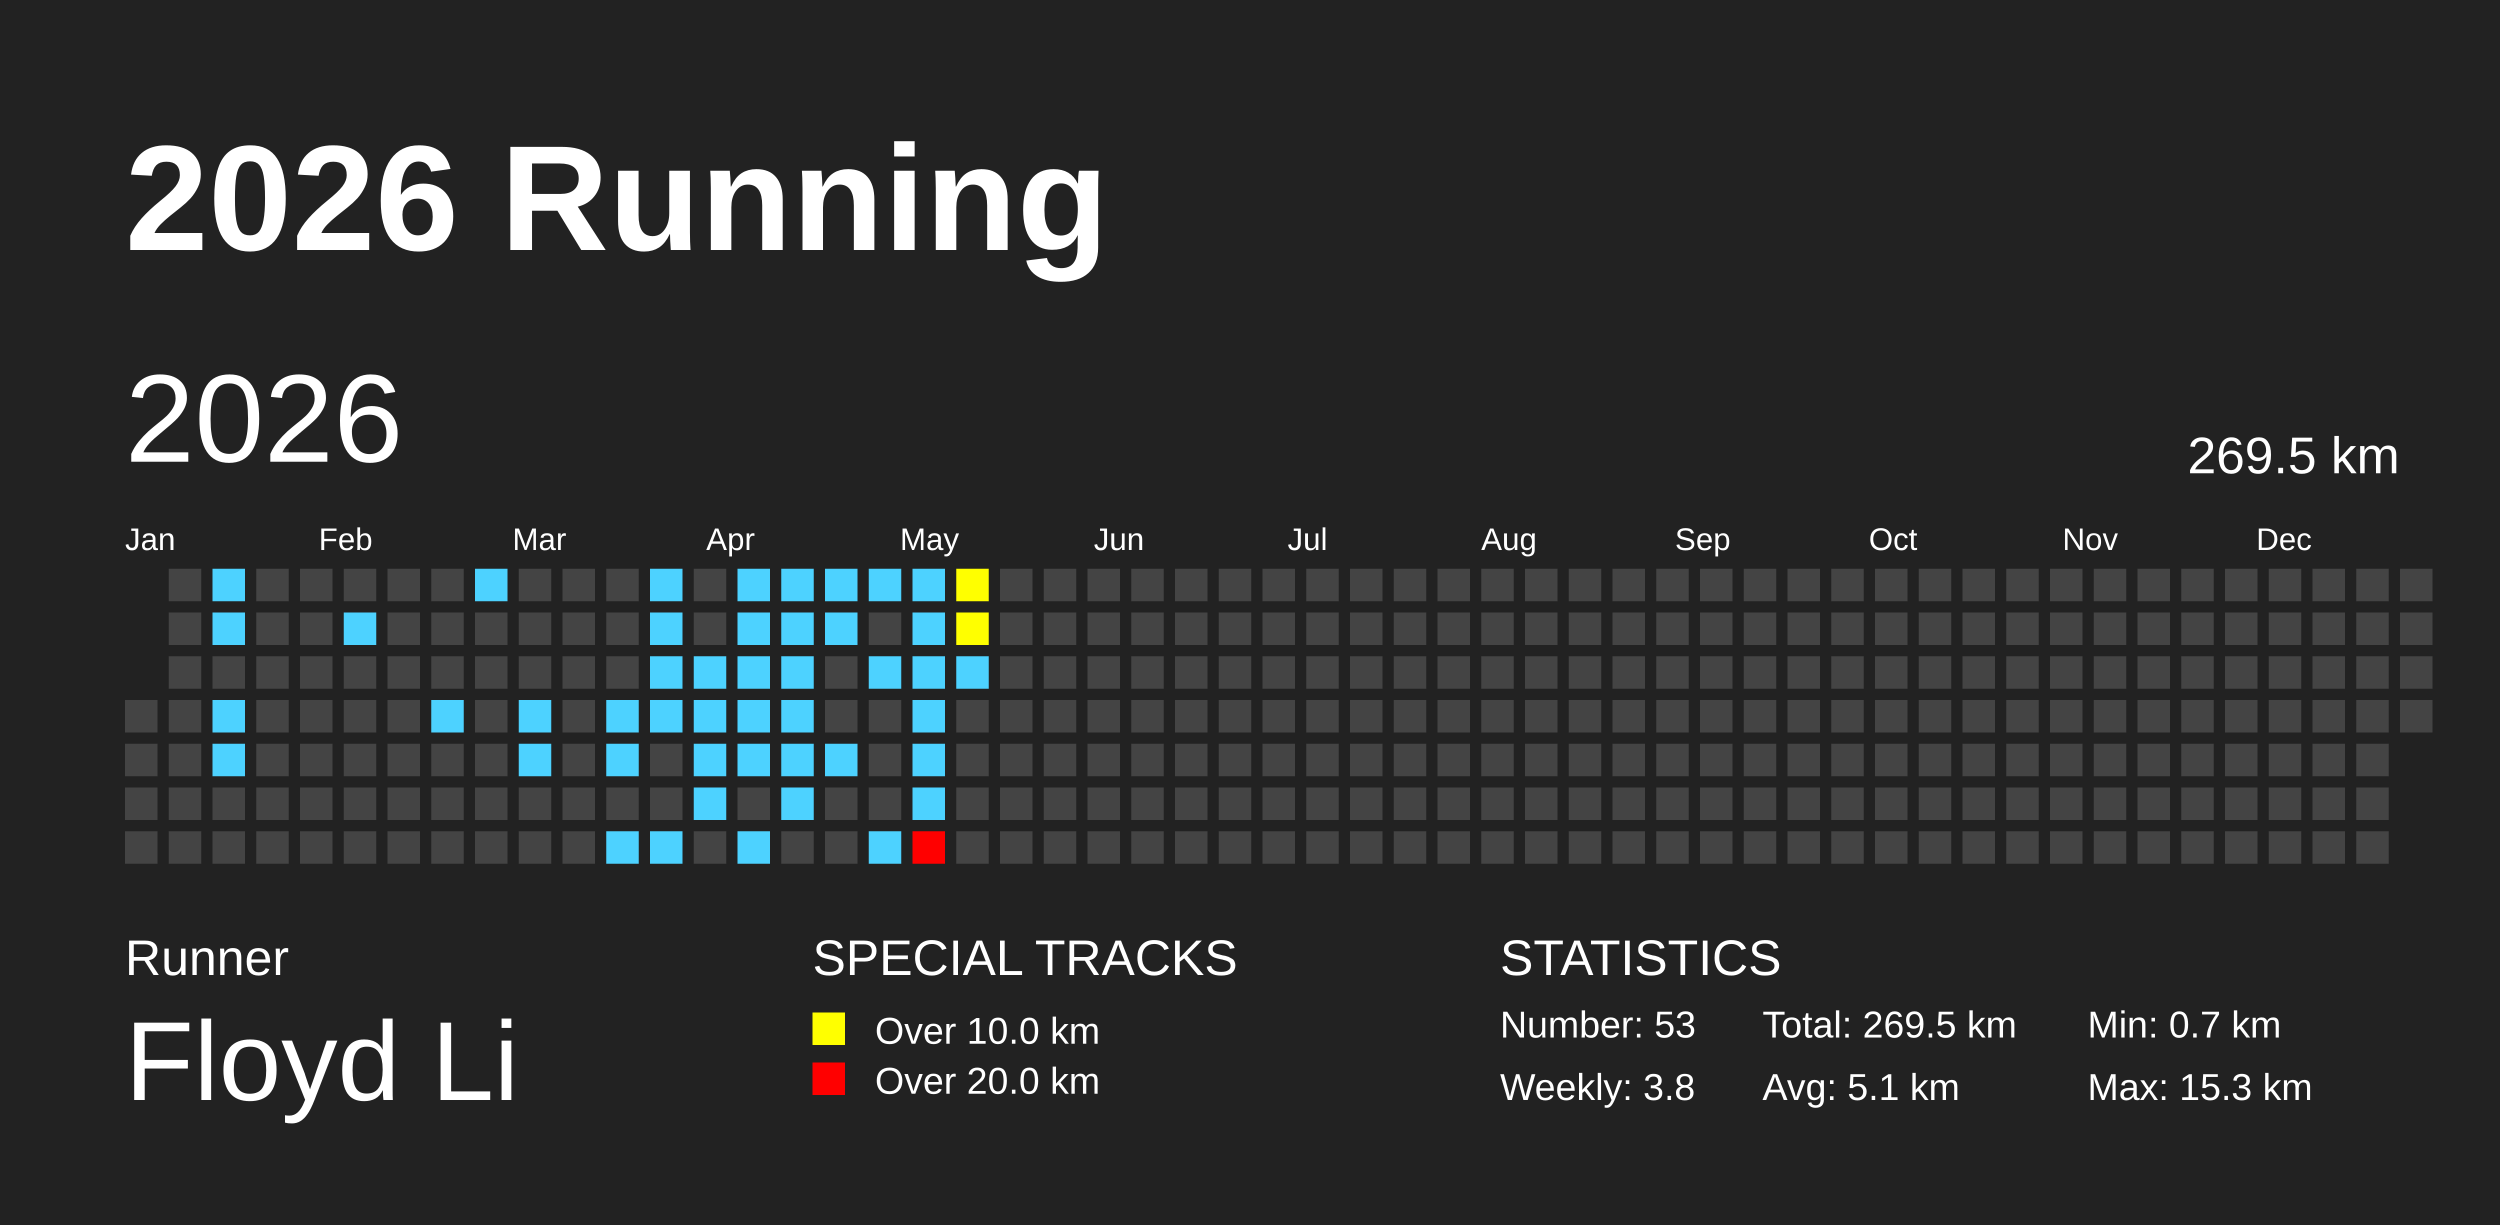
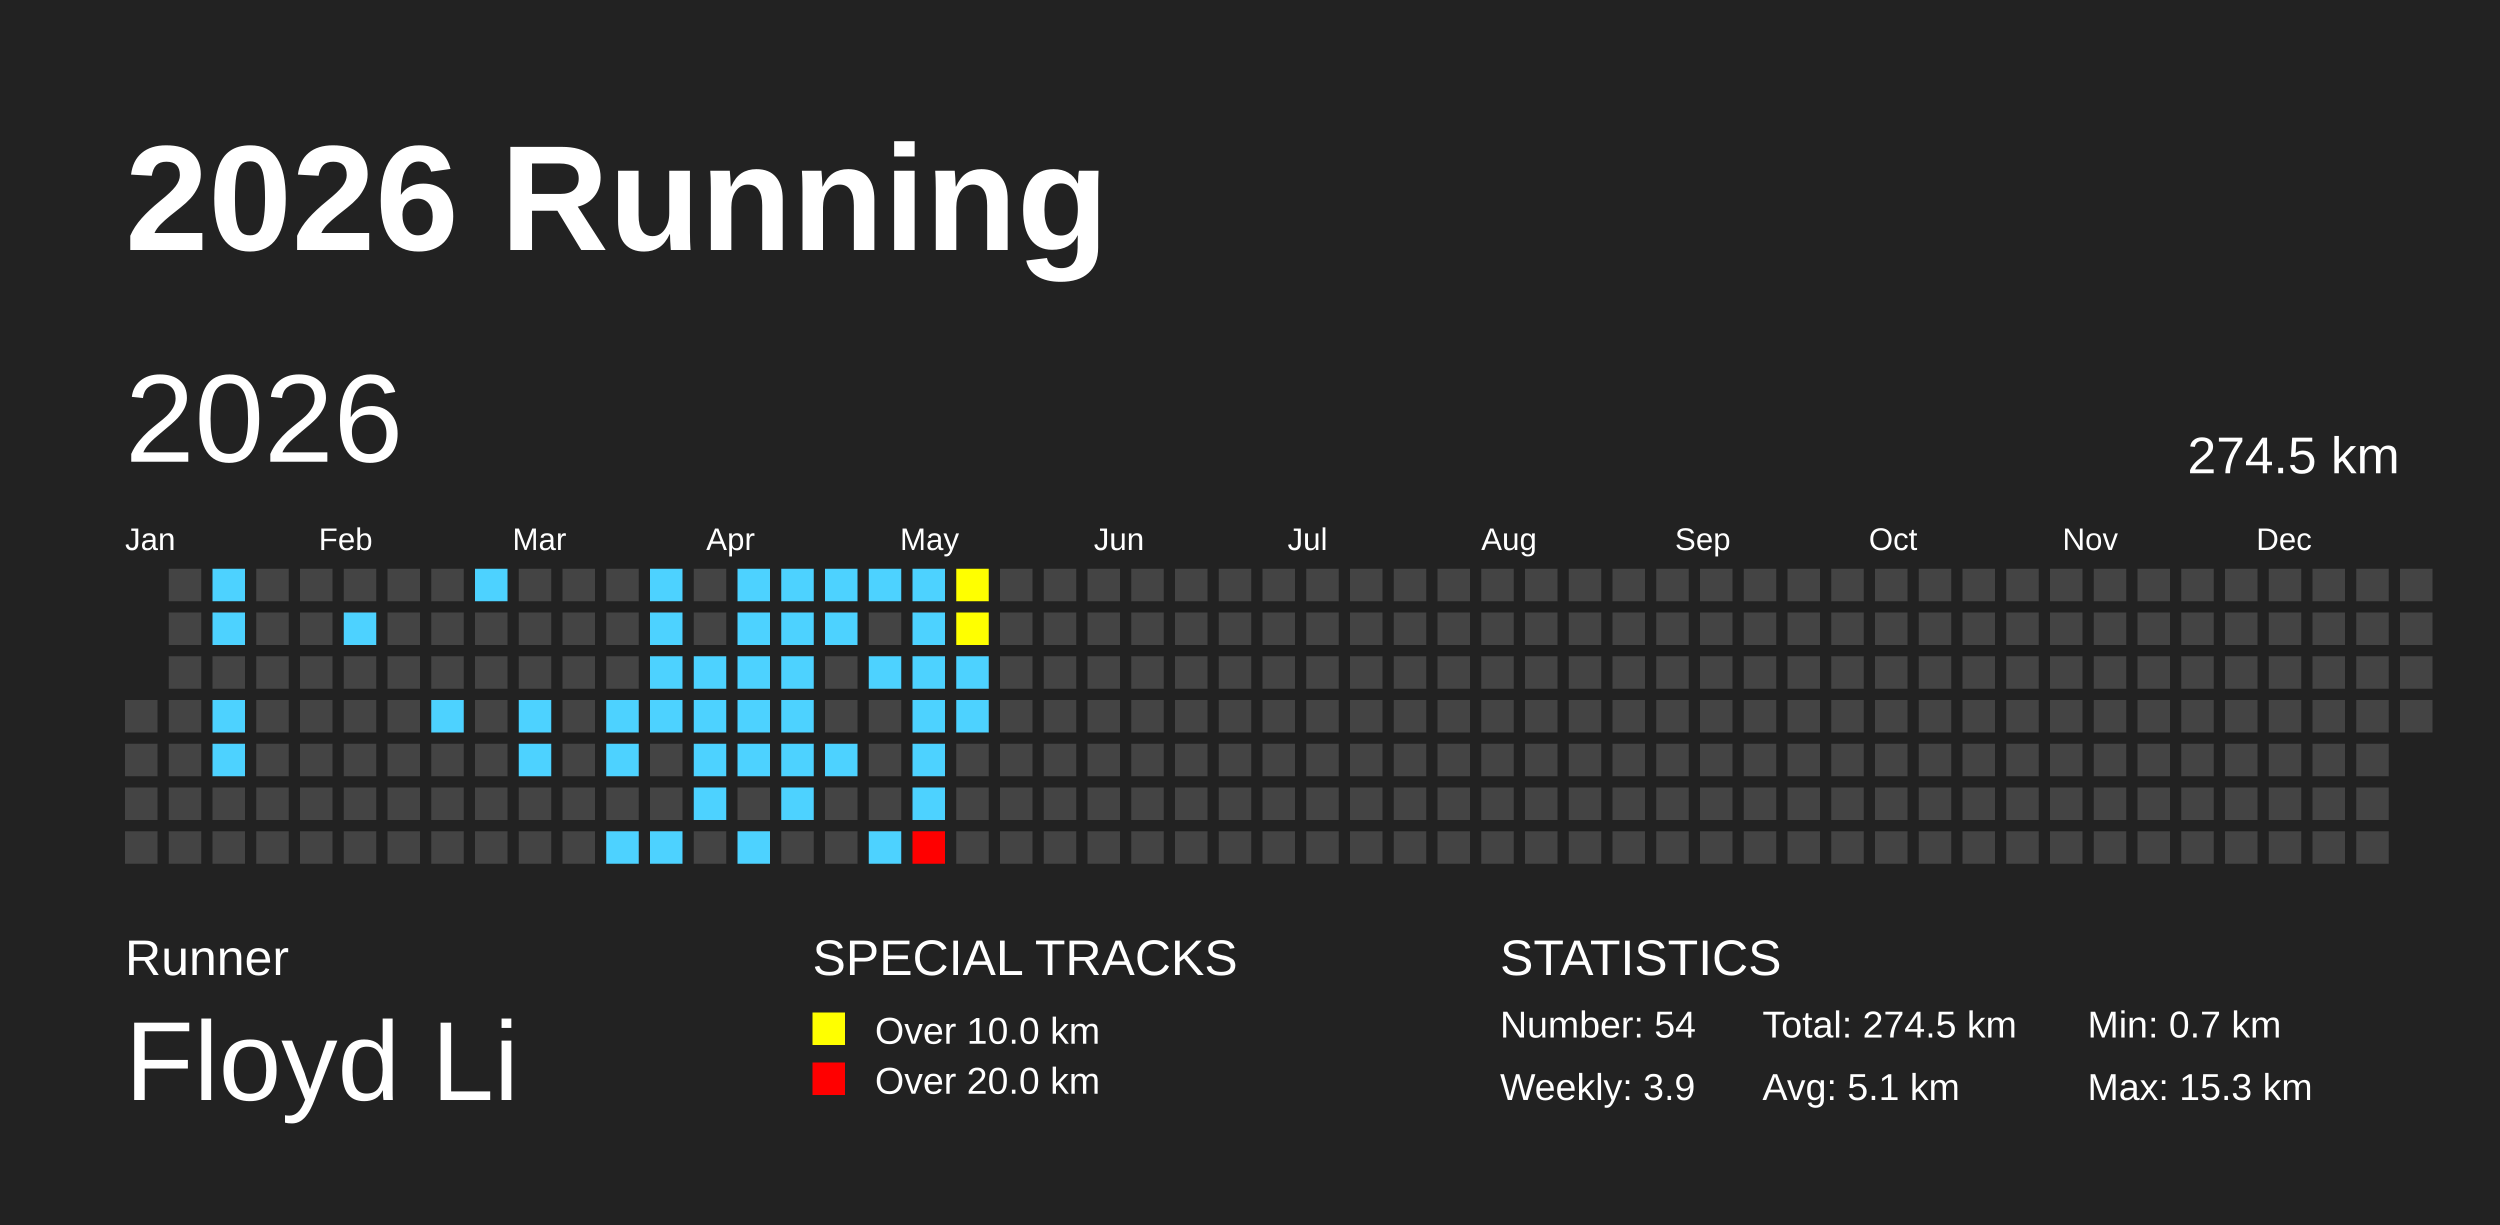
<svg xmlns="http://www.w3.org/2000/svg" baseProfile="full" height="98mm" version="1.1" viewBox="0,0,200,98" width="200mm">
  <defs />
  <rect fill="#222222" height="98" width="200" x="0" y="0" />
  <text fill="#FFFFFF" style="font-size:12px; font-family:Arial; font-weight:bold;" x="10" y="20">2026 Running</text>
  <text fill="#FFFFFF" style="font-size:4px; font-family:Arial" x="10" y="78">Runner</text>
  <text fill="#FFFFFF" style="font-size:9px; font-family:Arial" x="10" y="88">Floyd Li</text>
  <text fill="#FFFFFF" style="font-size:4px; font-family:Arial" x="65" y="78">SPECIAL TRACKS</text>
  <rect fill="yellow" height="2.6" width="2.6" x="65" y="81" />
  <text fill="#FFFFFF" style="font-size:3px; font-family:Arial" x="70" y="83.5">Over 10.0 km</text>
  <rect fill="red" height="2.6" width="2.6" x="65" y="85" />
  <text fill="#FFFFFF" style="font-size:3px; font-family:Arial" x="70" y="87.5">Over 20.0 km</text>
  <text fill="#FFFFFF" style="font-size:4px; font-family:Arial" x="120" y="78">STATISTICS</text>
-   <text fill="#FFFFFF" style="font-size:3px; font-family:Arial" x="120" y="83">Number: 53</text>
-   <text fill="#FFFFFF" style="font-size:3px; font-family:Arial" x="120" y="88">Weekly: 3.8</text>
-   <text fill="#FFFFFF" style="font-size:3px; font-family:Arial" x="141" y="83">Total: 269.5 km</text>
+   <text fill="#FFFFFF" style="font-size:3px; font-family:Arial" x="120" y="83">Number: 54</text>
+   <text fill="#FFFFFF" style="font-size:3px; font-family:Arial" x="120" y="88">Weekly: 3.9</text>
+   <text fill="#FFFFFF" style="font-size:3px; font-family:Arial" x="141" y="83">Total: 274.5 km</text>
  <text fill="#FFFFFF" style="font-size:3px; font-family:Arial" x="141" y="88">Avg: 5.1 km</text>
  <text fill="#FFFFFF" style="font-size:3px; font-family:Arial" x="167" y="83">Min: 0.7 km</text>
  <text fill="#FFFFFF" style="font-size:3px; font-family:Arial" x="167" y="88">Max: 15.3 km</text>
  <text dominant-baseline="hanging" fill="#FFFFFF" style="font-size:10.0px; font-family:Arial;" x="10" y="30">2026</text>
-   <text dominant-baseline="hanging" fill="#FFFFFF" style="font-size:4.125px; font-family:Arial;" x="175" y="35">269.5 km</text>
+   <text dominant-baseline="hanging" fill="#FFFFFF" style="font-size:4.125px; font-family:Arial;" x="175" y="35">274.5 km</text>
  <text fill="#FFFFFF" style="font-size:2.5px; font-family:Arial" x="10.0" y="44">Jan</text>
  <text fill="#FFFFFF" style="font-size:2.5px; font-family:Arial" x="25.5" y="44">Feb</text>
  <text fill="#FFFFFF" style="font-size:2.5px; font-family:Arial" x="41.0" y="44">Mar</text>
  <text fill="#FFFFFF" style="font-size:2.5px; font-family:Arial" x="56.5" y="44">Apr</text>
  <text fill="#FFFFFF" style="font-size:2.5px; font-family:Arial" x="72.0" y="44">May</text>
  <text fill="#FFFFFF" style="font-size:2.5px; font-family:Arial" x="87.5" y="44">Jun</text>
  <text fill="#FFFFFF" style="font-size:2.5px; font-family:Arial" x="103.0" y="44">Jul</text>
  <text fill="#FFFFFF" style="font-size:2.5px; font-family:Arial" x="118.5" y="44">Aug</text>
  <text fill="#FFFFFF" style="font-size:2.5px; font-family:Arial" x="134.0" y="44">Sep</text>
  <text fill="#FFFFFF" style="font-size:2.5px; font-family:Arial" x="149.5" y="44">Oct</text>
  <text fill="#FFFFFF" style="font-size:2.5px; font-family:Arial" x="165.0" y="44">Nov</text>
  <text fill="#FFFFFF" style="font-size:2.5px; font-family:Arial" x="180.5" y="44">Dec</text>
  <rect fill="#444444" height="2.6" width="2.6" x="10.0" y="56.0" />
  <rect fill="#444444" height="2.6" width="2.6" x="10.0" y="59.5" />
  <rect fill="#444444" height="2.6" width="2.6" x="10.0" y="63.0" />
  <rect fill="#444444" height="2.6" width="2.6" x="10.0" y="66.5" />
  <rect fill="#444444" height="2.6" width="2.6" x="13.5" y="45.5" />
  <rect fill="#444444" height="2.6" width="2.6" x="13.5" y="49.0" />
  <rect fill="#444444" height="2.6" width="2.6" x="13.5" y="52.5" />
  <rect fill="#444444" height="2.6" width="2.6" x="13.5" y="56.0" />
  <rect fill="#444444" height="2.6" width="2.6" x="13.5" y="59.5" />
  <rect fill="#444444" height="2.6" width="2.6" x="13.5" y="63.0" />
  <rect fill="#444444" height="2.6" width="2.6" x="13.5" y="66.5" />
  <rect fill="#4DD2FF" height="2.6" width="2.6" x="17.0" y="45.5" />
  <rect fill="#4DD2FF" height="2.6" width="2.6" x="17.0" y="49.0" />
  <rect fill="#444444" height="2.6" width="2.6" x="17.0" y="52.5" />
  <rect fill="#4DD2FF" height="2.6" width="2.6" x="17.0" y="56.0" />
  <rect fill="#4DD2FF" height="2.6" width="2.6" x="17.0" y="59.5" />
  <rect fill="#444444" height="2.6" width="2.6" x="17.0" y="63.0" />
  <rect fill="#444444" height="2.6" width="2.6" x="17.0" y="66.5" />
  <rect fill="#444444" height="2.6" width="2.6" x="20.5" y="45.5" />
  <rect fill="#444444" height="2.6" width="2.6" x="20.5" y="49.0" />
  <rect fill="#444444" height="2.6" width="2.6" x="20.5" y="52.5" />
  <rect fill="#444444" height="2.6" width="2.6" x="20.5" y="56.0" />
  <rect fill="#444444" height="2.6" width="2.6" x="20.5" y="59.5" />
  <rect fill="#444444" height="2.6" width="2.6" x="20.5" y="63.0" />
  <rect fill="#444444" height="2.6" width="2.6" x="20.5" y="66.5" />
  <rect fill="#444444" height="2.6" width="2.6" x="24.0" y="45.5" />
  <rect fill="#444444" height="2.6" width="2.6" x="24.0" y="49.0" />
  <rect fill="#444444" height="2.6" width="2.6" x="24.0" y="52.5" />
  <rect fill="#444444" height="2.6" width="2.6" x="24.0" y="56.0" />
  <rect fill="#444444" height="2.6" width="2.6" x="24.0" y="59.5" />
  <rect fill="#444444" height="2.6" width="2.6" x="24.0" y="63.0" />
  <rect fill="#444444" height="2.6" width="2.6" x="24.0" y="66.5" />
  <rect fill="#444444" height="2.6" width="2.6" x="27.5" y="45.5" />
  <rect fill="#4DD2FF" height="2.6" width="2.6" x="27.5" y="49.0" />
  <rect fill="#444444" height="2.6" width="2.6" x="27.5" y="52.5" />
  <rect fill="#444444" height="2.6" width="2.6" x="27.5" y="56.0" />
  <rect fill="#444444" height="2.6" width="2.6" x="27.5" y="59.5" />
  <rect fill="#444444" height="2.6" width="2.6" x="27.5" y="63.0" />
  <rect fill="#444444" height="2.6" width="2.6" x="27.5" y="66.5" />
  <rect fill="#444444" height="2.6" width="2.6" x="31.0" y="45.5" />
  <rect fill="#444444" height="2.6" width="2.6" x="31.0" y="49.0" />
  <rect fill="#444444" height="2.6" width="2.6" x="31.0" y="52.5" />
  <rect fill="#444444" height="2.6" width="2.6" x="31.0" y="56.0" />
  <rect fill="#444444" height="2.6" width="2.6" x="31.0" y="59.5" />
  <rect fill="#444444" height="2.6" width="2.6" x="31.0" y="63.0" />
  <rect fill="#444444" height="2.6" width="2.6" x="31.0" y="66.5" />
  <rect fill="#444444" height="2.6" width="2.6" x="34.5" y="45.5" />
  <rect fill="#444444" height="2.6" width="2.6" x="34.5" y="49.0" />
  <rect fill="#444444" height="2.6" width="2.6" x="34.5" y="52.5" />
  <rect fill="#4DD2FF" height="2.6" width="2.6" x="34.5" y="56.0" />
  <rect fill="#444444" height="2.6" width="2.6" x="34.5" y="59.5" />
  <rect fill="#444444" height="2.6" width="2.6" x="34.5" y="63.0" />
  <rect fill="#444444" height="2.6" width="2.6" x="34.5" y="66.5" />
  <rect fill="#4DD2FF" height="2.6" width="2.6" x="38.0" y="45.5" />
  <rect fill="#444444" height="2.6" width="2.6" x="38.0" y="49.0" />
  <rect fill="#444444" height="2.6" width="2.6" x="38.0" y="52.5" />
  <rect fill="#444444" height="2.6" width="2.6" x="38.0" y="56.0" />
  <rect fill="#444444" height="2.6" width="2.6" x="38.0" y="59.5" />
  <rect fill="#444444" height="2.6" width="2.6" x="38.0" y="63.0" />
  <rect fill="#444444" height="2.6" width="2.6" x="38.0" y="66.5" />
  <rect fill="#444444" height="2.6" width="2.6" x="41.5" y="45.5" />
  <rect fill="#444444" height="2.6" width="2.6" x="41.5" y="49.0" />
  <rect fill="#444444" height="2.6" width="2.6" x="41.5" y="52.5" />
  <rect fill="#4DD2FF" height="2.6" width="2.6" x="41.5" y="56.0" />
  <rect fill="#4DD2FF" height="2.6" width="2.6" x="41.5" y="59.5" />
  <rect fill="#444444" height="2.6" width="2.6" x="41.5" y="63.0" />
  <rect fill="#444444" height="2.6" width="2.6" x="41.5" y="66.5" />
  <rect fill="#444444" height="2.6" width="2.6" x="45.0" y="45.5" />
  <rect fill="#444444" height="2.6" width="2.6" x="45.0" y="49.0" />
  <rect fill="#444444" height="2.6" width="2.6" x="45.0" y="52.5" />
  <rect fill="#444444" height="2.6" width="2.6" x="45.0" y="56.0" />
  <rect fill="#444444" height="2.6" width="2.6" x="45.0" y="59.5" />
  <rect fill="#444444" height="2.6" width="2.6" x="45.0" y="63.0" />
  <rect fill="#444444" height="2.6" width="2.6" x="45.0" y="66.5" />
  <rect fill="#444444" height="2.6" width="2.6" x="48.5" y="45.5" />
  <rect fill="#444444" height="2.6" width="2.6" x="48.5" y="49.0" />
  <rect fill="#444444" height="2.6" width="2.6" x="48.5" y="52.5" />
  <rect fill="#4DD2FF" height="2.6" width="2.6" x="48.5" y="56.0" />
  <rect fill="#4DD2FF" height="2.6" width="2.6" x="48.5" y="59.5" />
  <rect fill="#444444" height="2.6" width="2.6" x="48.5" y="63.0" />
  <rect fill="#4DD2FF" height="2.6" width="2.6" x="48.5" y="66.5" />
  <rect fill="#4DD2FF" height="2.6" width="2.6" x="52.0" y="45.5" />
  <rect fill="#4DD2FF" height="2.6" width="2.6" x="52.0" y="49.0" />
  <rect fill="#4DD2FF" height="2.6" width="2.6" x="52.0" y="52.5" />
  <rect fill="#4DD2FF" height="2.6" width="2.6" x="52.0" y="56.0" />
  <rect fill="#444444" height="2.6" width="2.6" x="52.0" y="59.5" />
  <rect fill="#444444" height="2.6" width="2.6" x="52.0" y="63.0" />
  <rect fill="#4DD2FF" height="2.6" width="2.6" x="52.0" y="66.5" />
  <rect fill="#444444" height="2.6" width="2.6" x="55.5" y="45.5" />
  <rect fill="#444444" height="2.6" width="2.6" x="55.5" y="49.0" />
  <rect fill="#4DD2FF" height="2.6" width="2.6" x="55.5" y="52.5" />
  <rect fill="#4DD2FF" height="2.6" width="2.6" x="55.5" y="56.0" />
  <rect fill="#4DD2FF" height="2.6" width="2.6" x="55.5" y="59.5" />
  <rect fill="#4DD2FF" height="2.6" width="2.6" x="55.5" y="63.0" />
  <rect fill="#444444" height="2.6" width="2.6" x="55.5" y="66.5" />
  <rect fill="#4DD2FF" height="2.6" width="2.6" x="59.0" y="45.5" />
  <rect fill="#4DD2FF" height="2.6" width="2.6" x="59.0" y="49.0" />
  <rect fill="#4DD2FF" height="2.6" width="2.6" x="59.0" y="52.5" />
  <rect fill="#4DD2FF" height="2.6" width="2.6" x="59.0" y="56.0" />
  <rect fill="#4DD2FF" height="2.6" width="2.6" x="59.0" y="59.5" />
  <rect fill="#444444" height="2.6" width="2.6" x="59.0" y="63.0" />
  <rect fill="#4DD2FF" height="2.6" width="2.6" x="59.0" y="66.5" />
  <rect fill="#4DD2FF" height="2.6" width="2.6" x="62.5" y="45.5" />
  <rect fill="#4DD2FF" height="2.6" width="2.6" x="62.5" y="49.0" />
  <rect fill="#4DD2FF" height="2.6" width="2.6" x="62.5" y="52.5" />
  <rect fill="#4DD2FF" height="2.6" width="2.6" x="62.5" y="56.0" />
  <rect fill="#4DD2FF" height="2.6" width="2.6" x="62.5" y="59.5" />
  <rect fill="#4DD2FF" height="2.6" width="2.6" x="62.5" y="63.0" />
  <rect fill="#444444" height="2.6" width="2.6" x="62.5" y="66.5" />
  <rect fill="#4DD2FF" height="2.6" width="2.6" x="66.0" y="45.5" />
  <rect fill="#4DD2FF" height="2.6" width="2.6" x="66.0" y="49.0" />
  <rect fill="#444444" height="2.6" width="2.6" x="66.0" y="52.5" />
  <rect fill="#444444" height="2.6" width="2.6" x="66.0" y="56.0" />
  <rect fill="#4DD2FF" height="2.6" width="2.6" x="66.0" y="59.5" />
  <rect fill="#444444" height="2.6" width="2.6" x="66.0" y="63.0" />
  <rect fill="#444444" height="2.6" width="2.6" x="66.0" y="66.5" />
  <rect fill="#4DD2FF" height="2.6" width="2.6" x="69.5" y="45.5" />
  <rect fill="#444444" height="2.6" width="2.6" x="69.5" y="49.0" />
  <rect fill="#4DD2FF" height="2.6" width="2.6" x="69.5" y="52.5" />
  <rect fill="#444444" height="2.6" width="2.6" x="69.5" y="56.0" />
  <rect fill="#444444" height="2.6" width="2.6" x="69.5" y="59.5" />
  <rect fill="#444444" height="2.6" width="2.6" x="69.5" y="63.0" />
  <rect fill="#4DD2FF" height="2.6" width="2.6" x="69.5" y="66.5" />
  <rect fill="#4DD2FF" height="2.6" width="2.6" x="73.0" y="45.5" />
  <rect fill="#4DD2FF" height="2.6" width="2.6" x="73.0" y="49.0" />
  <rect fill="#4DD2FF" height="2.6" width="2.6" x="73.0" y="52.5" />
  <rect fill="#4DD2FF" height="2.6" width="2.6" x="73.0" y="56.0" />
  <rect fill="#4DD2FF" height="2.6" width="2.6" x="73.0" y="59.5" />
  <rect fill="#4DD2FF" height="2.6" width="2.6" x="73.0" y="63.0" />
  <rect fill="red" height="2.6" width="2.6" x="73.0" y="66.5" />
  <rect fill="yellow" height="2.6" width="2.6" x="76.5" y="45.5" />
  <rect fill="yellow" height="2.6" width="2.6" x="76.5" y="49.0" />
  <rect fill="#4DD2FF" height="2.6" width="2.6" x="76.5" y="52.5" />
-   <rect fill="#444444" height="2.6" width="2.6" x="76.5" y="56.0" />
+   <rect fill="#4DD2FF" height="2.6" width="2.6" x="76.5" y="56.0" />
  <rect fill="#444444" height="2.6" width="2.6" x="76.5" y="59.5" />
  <rect fill="#444444" height="2.6" width="2.6" x="76.5" y="63.0" />
  <rect fill="#444444" height="2.6" width="2.6" x="76.5" y="66.5" />
  <rect fill="#444444" height="2.6" width="2.6" x="80.0" y="45.5" />
  <rect fill="#444444" height="2.6" width="2.6" x="80.0" y="49.0" />
  <rect fill="#444444" height="2.6" width="2.6" x="80.0" y="52.5" />
  <rect fill="#444444" height="2.6" width="2.6" x="80.0" y="56.0" />
  <rect fill="#444444" height="2.6" width="2.6" x="80.0" y="59.5" />
  <rect fill="#444444" height="2.6" width="2.6" x="80.0" y="63.0" />
  <rect fill="#444444" height="2.6" width="2.6" x="80.0" y="66.5" />
  <rect fill="#444444" height="2.6" width="2.6" x="83.5" y="45.5" />
  <rect fill="#444444" height="2.6" width="2.6" x="83.5" y="49.0" />
  <rect fill="#444444" height="2.6" width="2.6" x="83.5" y="52.5" />
  <rect fill="#444444" height="2.6" width="2.6" x="83.5" y="56.0" />
  <rect fill="#444444" height="2.6" width="2.6" x="83.5" y="59.5" />
  <rect fill="#444444" height="2.6" width="2.6" x="83.5" y="63.0" />
  <rect fill="#444444" height="2.6" width="2.6" x="83.5" y="66.5" />
  <rect fill="#444444" height="2.6" width="2.6" x="87.0" y="45.5" />
  <rect fill="#444444" height="2.6" width="2.6" x="87.0" y="49.0" />
  <rect fill="#444444" height="2.6" width="2.6" x="87.0" y="52.5" />
  <rect fill="#444444" height="2.6" width="2.6" x="87.0" y="56.0" />
  <rect fill="#444444" height="2.6" width="2.6" x="87.0" y="59.5" />
  <rect fill="#444444" height="2.6" width="2.6" x="87.0" y="63.0" />
  <rect fill="#444444" height="2.6" width="2.6" x="87.0" y="66.5" />
  <rect fill="#444444" height="2.6" width="2.6" x="90.5" y="45.5" />
  <rect fill="#444444" height="2.6" width="2.6" x="90.5" y="49.0" />
  <rect fill="#444444" height="2.6" width="2.6" x="90.5" y="52.5" />
  <rect fill="#444444" height="2.6" width="2.6" x="90.5" y="56.0" />
  <rect fill="#444444" height="2.6" width="2.6" x="90.5" y="59.5" />
  <rect fill="#444444" height="2.6" width="2.6" x="90.5" y="63.0" />
  <rect fill="#444444" height="2.6" width="2.6" x="90.5" y="66.5" />
  <rect fill="#444444" height="2.6" width="2.6" x="94.0" y="45.5" />
  <rect fill="#444444" height="2.6" width="2.6" x="94.0" y="49.0" />
  <rect fill="#444444" height="2.6" width="2.6" x="94.0" y="52.5" />
  <rect fill="#444444" height="2.6" width="2.6" x="94.0" y="56.0" />
  <rect fill="#444444" height="2.6" width="2.6" x="94.0" y="59.5" />
  <rect fill="#444444" height="2.6" width="2.6" x="94.0" y="63.0" />
  <rect fill="#444444" height="2.6" width="2.6" x="94.0" y="66.5" />
  <rect fill="#444444" height="2.6" width="2.6" x="97.5" y="45.5" />
  <rect fill="#444444" height="2.6" width="2.6" x="97.5" y="49.0" />
  <rect fill="#444444" height="2.6" width="2.6" x="97.5" y="52.5" />
  <rect fill="#444444" height="2.6" width="2.6" x="97.5" y="56.0" />
  <rect fill="#444444" height="2.6" width="2.6" x="97.5" y="59.5" />
  <rect fill="#444444" height="2.6" width="2.6" x="97.5" y="63.0" />
  <rect fill="#444444" height="2.6" width="2.6" x="97.5" y="66.5" />
  <rect fill="#444444" height="2.6" width="2.6" x="101.0" y="45.5" />
  <rect fill="#444444" height="2.6" width="2.6" x="101.0" y="49.0" />
  <rect fill="#444444" height="2.6" width="2.6" x="101.0" y="52.5" />
  <rect fill="#444444" height="2.6" width="2.6" x="101.0" y="56.0" />
  <rect fill="#444444" height="2.6" width="2.6" x="101.0" y="59.5" />
  <rect fill="#444444" height="2.6" width="2.6" x="101.0" y="63.0" />
  <rect fill="#444444" height="2.6" width="2.6" x="101.0" y="66.5" />
  <rect fill="#444444" height="2.6" width="2.6" x="104.5" y="45.5" />
  <rect fill="#444444" height="2.6" width="2.6" x="104.5" y="49.0" />
  <rect fill="#444444" height="2.6" width="2.6" x="104.5" y="52.5" />
  <rect fill="#444444" height="2.6" width="2.6" x="104.5" y="56.0" />
  <rect fill="#444444" height="2.6" width="2.6" x="104.5" y="59.5" />
  <rect fill="#444444" height="2.6" width="2.6" x="104.5" y="63.0" />
  <rect fill="#444444" height="2.6" width="2.6" x="104.5" y="66.5" />
  <rect fill="#444444" height="2.6" width="2.6" x="108.0" y="45.5" />
  <rect fill="#444444" height="2.6" width="2.6" x="108.0" y="49.0" />
  <rect fill="#444444" height="2.6" width="2.6" x="108.0" y="52.5" />
  <rect fill="#444444" height="2.6" width="2.6" x="108.0" y="56.0" />
  <rect fill="#444444" height="2.6" width="2.6" x="108.0" y="59.5" />
  <rect fill="#444444" height="2.6" width="2.6" x="108.0" y="63.0" />
  <rect fill="#444444" height="2.6" width="2.6" x="108.0" y="66.5" />
  <rect fill="#444444" height="2.6" width="2.6" x="111.5" y="45.5" />
  <rect fill="#444444" height="2.6" width="2.6" x="111.5" y="49.0" />
  <rect fill="#444444" height="2.6" width="2.6" x="111.5" y="52.5" />
  <rect fill="#444444" height="2.6" width="2.6" x="111.5" y="56.0" />
  <rect fill="#444444" height="2.6" width="2.6" x="111.5" y="59.5" />
  <rect fill="#444444" height="2.6" width="2.6" x="111.5" y="63.0" />
  <rect fill="#444444" height="2.6" width="2.6" x="111.5" y="66.5" />
  <rect fill="#444444" height="2.6" width="2.6" x="115.0" y="45.5" />
  <rect fill="#444444" height="2.6" width="2.6" x="115.0" y="49.0" />
  <rect fill="#444444" height="2.6" width="2.6" x="115.0" y="52.5" />
  <rect fill="#444444" height="2.6" width="2.6" x="115.0" y="56.0" />
  <rect fill="#444444" height="2.6" width="2.6" x="115.0" y="59.5" />
  <rect fill="#444444" height="2.6" width="2.6" x="115.0" y="63.0" />
  <rect fill="#444444" height="2.6" width="2.6" x="115.0" y="66.5" />
  <rect fill="#444444" height="2.6" width="2.6" x="118.5" y="45.5" />
  <rect fill="#444444" height="2.6" width="2.6" x="118.5" y="49.0" />
  <rect fill="#444444" height="2.6" width="2.6" x="118.5" y="52.5" />
  <rect fill="#444444" height="2.6" width="2.6" x="118.5" y="56.0" />
  <rect fill="#444444" height="2.6" width="2.6" x="118.5" y="59.5" />
  <rect fill="#444444" height="2.6" width="2.6" x="118.5" y="63.0" />
  <rect fill="#444444" height="2.6" width="2.6" x="118.5" y="66.5" />
  <rect fill="#444444" height="2.6" width="2.6" x="122.0" y="45.5" />
  <rect fill="#444444" height="2.6" width="2.6" x="122.0" y="49.0" />
  <rect fill="#444444" height="2.6" width="2.6" x="122.0" y="52.5" />
  <rect fill="#444444" height="2.6" width="2.6" x="122.0" y="56.0" />
  <rect fill="#444444" height="2.6" width="2.6" x="122.0" y="59.5" />
  <rect fill="#444444" height="2.6" width="2.6" x="122.0" y="63.0" />
  <rect fill="#444444" height="2.6" width="2.6" x="122.0" y="66.5" />
  <rect fill="#444444" height="2.6" width="2.6" x="125.5" y="45.5" />
  <rect fill="#444444" height="2.6" width="2.6" x="125.5" y="49.0" />
  <rect fill="#444444" height="2.6" width="2.6" x="125.5" y="52.5" />
  <rect fill="#444444" height="2.6" width="2.6" x="125.5" y="56.0" />
  <rect fill="#444444" height="2.6" width="2.6" x="125.5" y="59.5" />
  <rect fill="#444444" height="2.6" width="2.6" x="125.5" y="63.0" />
  <rect fill="#444444" height="2.6" width="2.6" x="125.5" y="66.5" />
  <rect fill="#444444" height="2.6" width="2.6" x="129.0" y="45.5" />
  <rect fill="#444444" height="2.6" width="2.6" x="129.0" y="49.0" />
  <rect fill="#444444" height="2.6" width="2.6" x="129.0" y="52.5" />
  <rect fill="#444444" height="2.6" width="2.6" x="129.0" y="56.0" />
  <rect fill="#444444" height="2.6" width="2.6" x="129.0" y="59.5" />
  <rect fill="#444444" height="2.6" width="2.6" x="129.0" y="63.0" />
  <rect fill="#444444" height="2.6" width="2.6" x="129.0" y="66.5" />
  <rect fill="#444444" height="2.6" width="2.6" x="132.5" y="45.5" />
  <rect fill="#444444" height="2.6" width="2.6" x="132.5" y="49.0" />
  <rect fill="#444444" height="2.6" width="2.6" x="132.5" y="52.5" />
  <rect fill="#444444" height="2.6" width="2.6" x="132.5" y="56.0" />
  <rect fill="#444444" height="2.6" width="2.6" x="132.5" y="59.5" />
  <rect fill="#444444" height="2.6" width="2.6" x="132.5" y="63.0" />
  <rect fill="#444444" height="2.6" width="2.6" x="132.5" y="66.5" />
  <rect fill="#444444" height="2.6" width="2.6" x="136.0" y="45.5" />
  <rect fill="#444444" height="2.6" width="2.6" x="136.0" y="49.0" />
  <rect fill="#444444" height="2.6" width="2.6" x="136.0" y="52.5" />
  <rect fill="#444444" height="2.6" width="2.6" x="136.0" y="56.0" />
  <rect fill="#444444" height="2.6" width="2.6" x="136.0" y="59.5" />
  <rect fill="#444444" height="2.6" width="2.6" x="136.0" y="63.0" />
  <rect fill="#444444" height="2.6" width="2.6" x="136.0" y="66.5" />
  <rect fill="#444444" height="2.6" width="2.6" x="139.5" y="45.5" />
  <rect fill="#444444" height="2.6" width="2.6" x="139.5" y="49.0" />
  <rect fill="#444444" height="2.6" width="2.6" x="139.5" y="52.5" />
  <rect fill="#444444" height="2.6" width="2.6" x="139.5" y="56.0" />
  <rect fill="#444444" height="2.6" width="2.6" x="139.5" y="59.5" />
  <rect fill="#444444" height="2.6" width="2.6" x="139.5" y="63.0" />
  <rect fill="#444444" height="2.6" width="2.6" x="139.5" y="66.5" />
  <rect fill="#444444" height="2.6" width="2.6" x="143.0" y="45.5" />
  <rect fill="#444444" height="2.6" width="2.6" x="143.0" y="49.0" />
  <rect fill="#444444" height="2.6" width="2.6" x="143.0" y="52.5" />
  <rect fill="#444444" height="2.6" width="2.6" x="143.0" y="56.0" />
  <rect fill="#444444" height="2.6" width="2.6" x="143.0" y="59.5" />
  <rect fill="#444444" height="2.6" width="2.6" x="143.0" y="63.0" />
  <rect fill="#444444" height="2.6" width="2.6" x="143.0" y="66.5" />
  <rect fill="#444444" height="2.6" width="2.6" x="146.5" y="45.5" />
  <rect fill="#444444" height="2.6" width="2.6" x="146.5" y="49.0" />
  <rect fill="#444444" height="2.6" width="2.6" x="146.5" y="52.5" />
  <rect fill="#444444" height="2.6" width="2.6" x="146.5" y="56.0" />
  <rect fill="#444444" height="2.6" width="2.6" x="146.5" y="59.5" />
  <rect fill="#444444" height="2.6" width="2.6" x="146.5" y="63.0" />
  <rect fill="#444444" height="2.6" width="2.6" x="146.5" y="66.5" />
  <rect fill="#444444" height="2.6" width="2.6" x="150.0" y="45.5" />
  <rect fill="#444444" height="2.6" width="2.6" x="150.0" y="49.0" />
  <rect fill="#444444" height="2.6" width="2.6" x="150.0" y="52.5" />
  <rect fill="#444444" height="2.6" width="2.6" x="150.0" y="56.0" />
  <rect fill="#444444" height="2.6" width="2.6" x="150.0" y="59.5" />
  <rect fill="#444444" height="2.6" width="2.6" x="150.0" y="63.0" />
  <rect fill="#444444" height="2.6" width="2.6" x="150.0" y="66.5" />
  <rect fill="#444444" height="2.6" width="2.6" x="153.5" y="45.5" />
  <rect fill="#444444" height="2.6" width="2.6" x="153.5" y="49.0" />
  <rect fill="#444444" height="2.6" width="2.6" x="153.5" y="52.5" />
  <rect fill="#444444" height="2.6" width="2.6" x="153.5" y="56.0" />
  <rect fill="#444444" height="2.6" width="2.6" x="153.5" y="59.5" />
  <rect fill="#444444" height="2.6" width="2.6" x="153.5" y="63.0" />
  <rect fill="#444444" height="2.6" width="2.6" x="153.5" y="66.5" />
  <rect fill="#444444" height="2.6" width="2.6" x="157.0" y="45.5" />
  <rect fill="#444444" height="2.6" width="2.6" x="157.0" y="49.0" />
  <rect fill="#444444" height="2.6" width="2.6" x="157.0" y="52.5" />
  <rect fill="#444444" height="2.6" width="2.6" x="157.0" y="56.0" />
  <rect fill="#444444" height="2.6" width="2.6" x="157.0" y="59.5" />
  <rect fill="#444444" height="2.6" width="2.6" x="157.0" y="63.0" />
  <rect fill="#444444" height="2.6" width="2.6" x="157.0" y="66.5" />
  <rect fill="#444444" height="2.6" width="2.6" x="160.5" y="45.5" />
  <rect fill="#444444" height="2.6" width="2.6" x="160.5" y="49.0" />
  <rect fill="#444444" height="2.6" width="2.6" x="160.5" y="52.5" />
  <rect fill="#444444" height="2.6" width="2.6" x="160.5" y="56.0" />
  <rect fill="#444444" height="2.6" width="2.6" x="160.5" y="59.5" />
  <rect fill="#444444" height="2.6" width="2.6" x="160.5" y="63.0" />
  <rect fill="#444444" height="2.6" width="2.6" x="160.5" y="66.5" />
  <rect fill="#444444" height="2.6" width="2.6" x="164.0" y="45.5" />
  <rect fill="#444444" height="2.6" width="2.6" x="164.0" y="49.0" />
  <rect fill="#444444" height="2.6" width="2.6" x="164.0" y="52.5" />
  <rect fill="#444444" height="2.6" width="2.6" x="164.0" y="56.0" />
  <rect fill="#444444" height="2.6" width="2.6" x="164.0" y="59.5" />
  <rect fill="#444444" height="2.6" width="2.6" x="164.0" y="63.0" />
  <rect fill="#444444" height="2.6" width="2.6" x="164.0" y="66.5" />
  <rect fill="#444444" height="2.6" width="2.6" x="167.5" y="45.5" />
  <rect fill="#444444" height="2.6" width="2.6" x="167.5" y="49.0" />
  <rect fill="#444444" height="2.6" width="2.6" x="167.5" y="52.5" />
  <rect fill="#444444" height="2.6" width="2.6" x="167.5" y="56.0" />
  <rect fill="#444444" height="2.6" width="2.6" x="167.5" y="59.5" />
  <rect fill="#444444" height="2.6" width="2.6" x="167.5" y="63.0" />
  <rect fill="#444444" height="2.6" width="2.6" x="167.5" y="66.5" />
  <rect fill="#444444" height="2.6" width="2.6" x="171.0" y="45.5" />
  <rect fill="#444444" height="2.6" width="2.6" x="171.0" y="49.0" />
  <rect fill="#444444" height="2.6" width="2.6" x="171.0" y="52.5" />
  <rect fill="#444444" height="2.6" width="2.6" x="171.0" y="56.0" />
  <rect fill="#444444" height="2.6" width="2.6" x="171.0" y="59.5" />
  <rect fill="#444444" height="2.6" width="2.6" x="171.0" y="63.0" />
  <rect fill="#444444" height="2.6" width="2.6" x="171.0" y="66.5" />
  <rect fill="#444444" height="2.6" width="2.6" x="174.5" y="45.5" />
  <rect fill="#444444" height="2.6" width="2.6" x="174.5" y="49.0" />
  <rect fill="#444444" height="2.6" width="2.6" x="174.5" y="52.5" />
  <rect fill="#444444" height="2.6" width="2.6" x="174.5" y="56.0" />
  <rect fill="#444444" height="2.6" width="2.6" x="174.5" y="59.5" />
  <rect fill="#444444" height="2.6" width="2.6" x="174.5" y="63.0" />
  <rect fill="#444444" height="2.6" width="2.6" x="174.5" y="66.5" />
  <rect fill="#444444" height="2.6" width="2.6" x="178.0" y="45.5" />
  <rect fill="#444444" height="2.6" width="2.6" x="178.0" y="49.0" />
  <rect fill="#444444" height="2.6" width="2.6" x="178.0" y="52.5" />
  <rect fill="#444444" height="2.6" width="2.6" x="178.0" y="56.0" />
  <rect fill="#444444" height="2.6" width="2.6" x="178.0" y="59.5" />
  <rect fill="#444444" height="2.6" width="2.6" x="178.0" y="63.0" />
  <rect fill="#444444" height="2.6" width="2.6" x="178.0" y="66.5" />
  <rect fill="#444444" height="2.6" width="2.6" x="181.5" y="45.5" />
  <rect fill="#444444" height="2.6" width="2.6" x="181.5" y="49.0" />
  <rect fill="#444444" height="2.6" width="2.6" x="181.5" y="52.5" />
  <rect fill="#444444" height="2.6" width="2.6" x="181.5" y="56.0" />
  <rect fill="#444444" height="2.6" width="2.6" x="181.5" y="59.5" />
  <rect fill="#444444" height="2.6" width="2.6" x="181.5" y="63.0" />
  <rect fill="#444444" height="2.6" width="2.6" x="181.5" y="66.5" />
  <rect fill="#444444" height="2.6" width="2.6" x="185.0" y="45.5" />
  <rect fill="#444444" height="2.6" width="2.6" x="185.0" y="49.0" />
  <rect fill="#444444" height="2.6" width="2.6" x="185.0" y="52.5" />
  <rect fill="#444444" height="2.6" width="2.6" x="185.0" y="56.0" />
  <rect fill="#444444" height="2.6" width="2.6" x="185.0" y="59.5" />
  <rect fill="#444444" height="2.6" width="2.6" x="185.0" y="63.0" />
  <rect fill="#444444" height="2.6" width="2.6" x="185.0" y="66.5" />
  <rect fill="#444444" height="2.6" width="2.6" x="188.5" y="45.5" />
  <rect fill="#444444" height="2.6" width="2.6" x="188.5" y="49.0" />
  <rect fill="#444444" height="2.6" width="2.6" x="188.5" y="52.5" />
  <rect fill="#444444" height="2.6" width="2.6" x="188.5" y="56.0" />
  <rect fill="#444444" height="2.6" width="2.6" x="188.5" y="59.5" />
  <rect fill="#444444" height="2.6" width="2.6" x="188.5" y="63.0" />
  <rect fill="#444444" height="2.6" width="2.6" x="188.5" y="66.5" />
  <rect fill="#444444" height="2.6" width="2.6" x="192.0" y="45.5" />
  <rect fill="#444444" height="2.6" width="2.6" x="192.0" y="49.0" />
  <rect fill="#444444" height="2.6" width="2.6" x="192.0" y="52.5" />
  <rect fill="#444444" height="2.6" width="2.6" x="192.0" y="56.0" />
</svg>
